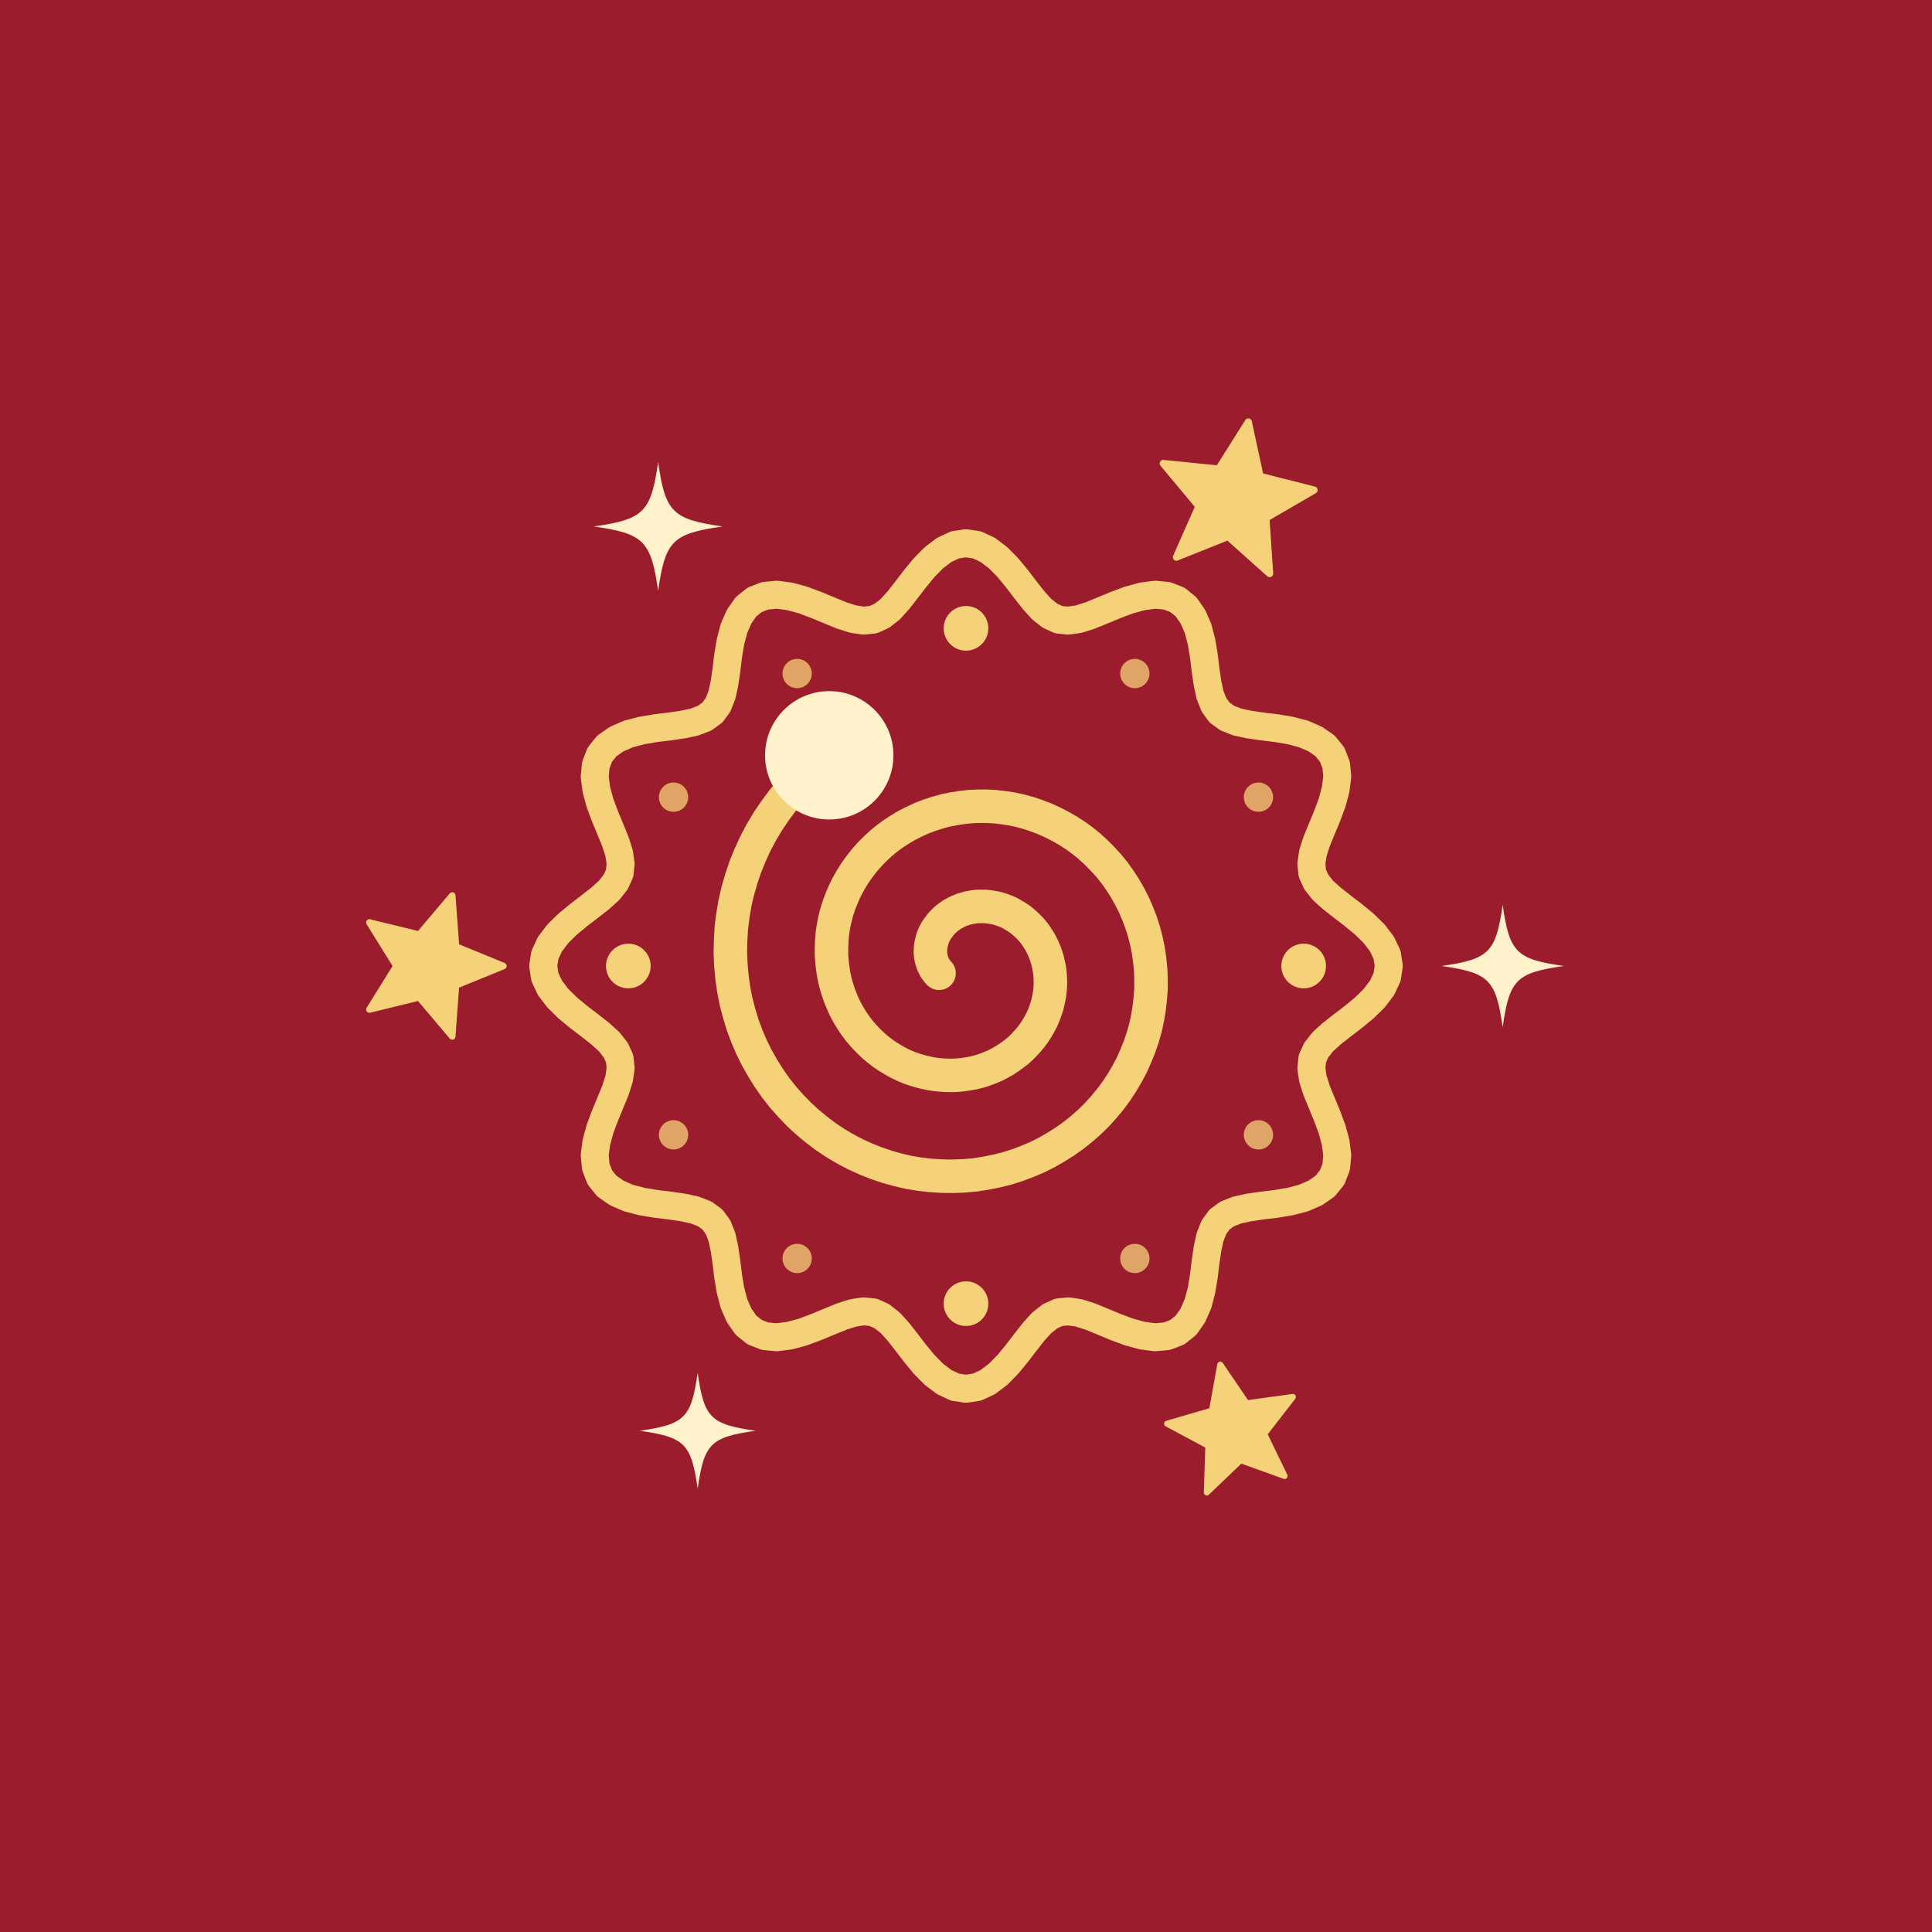
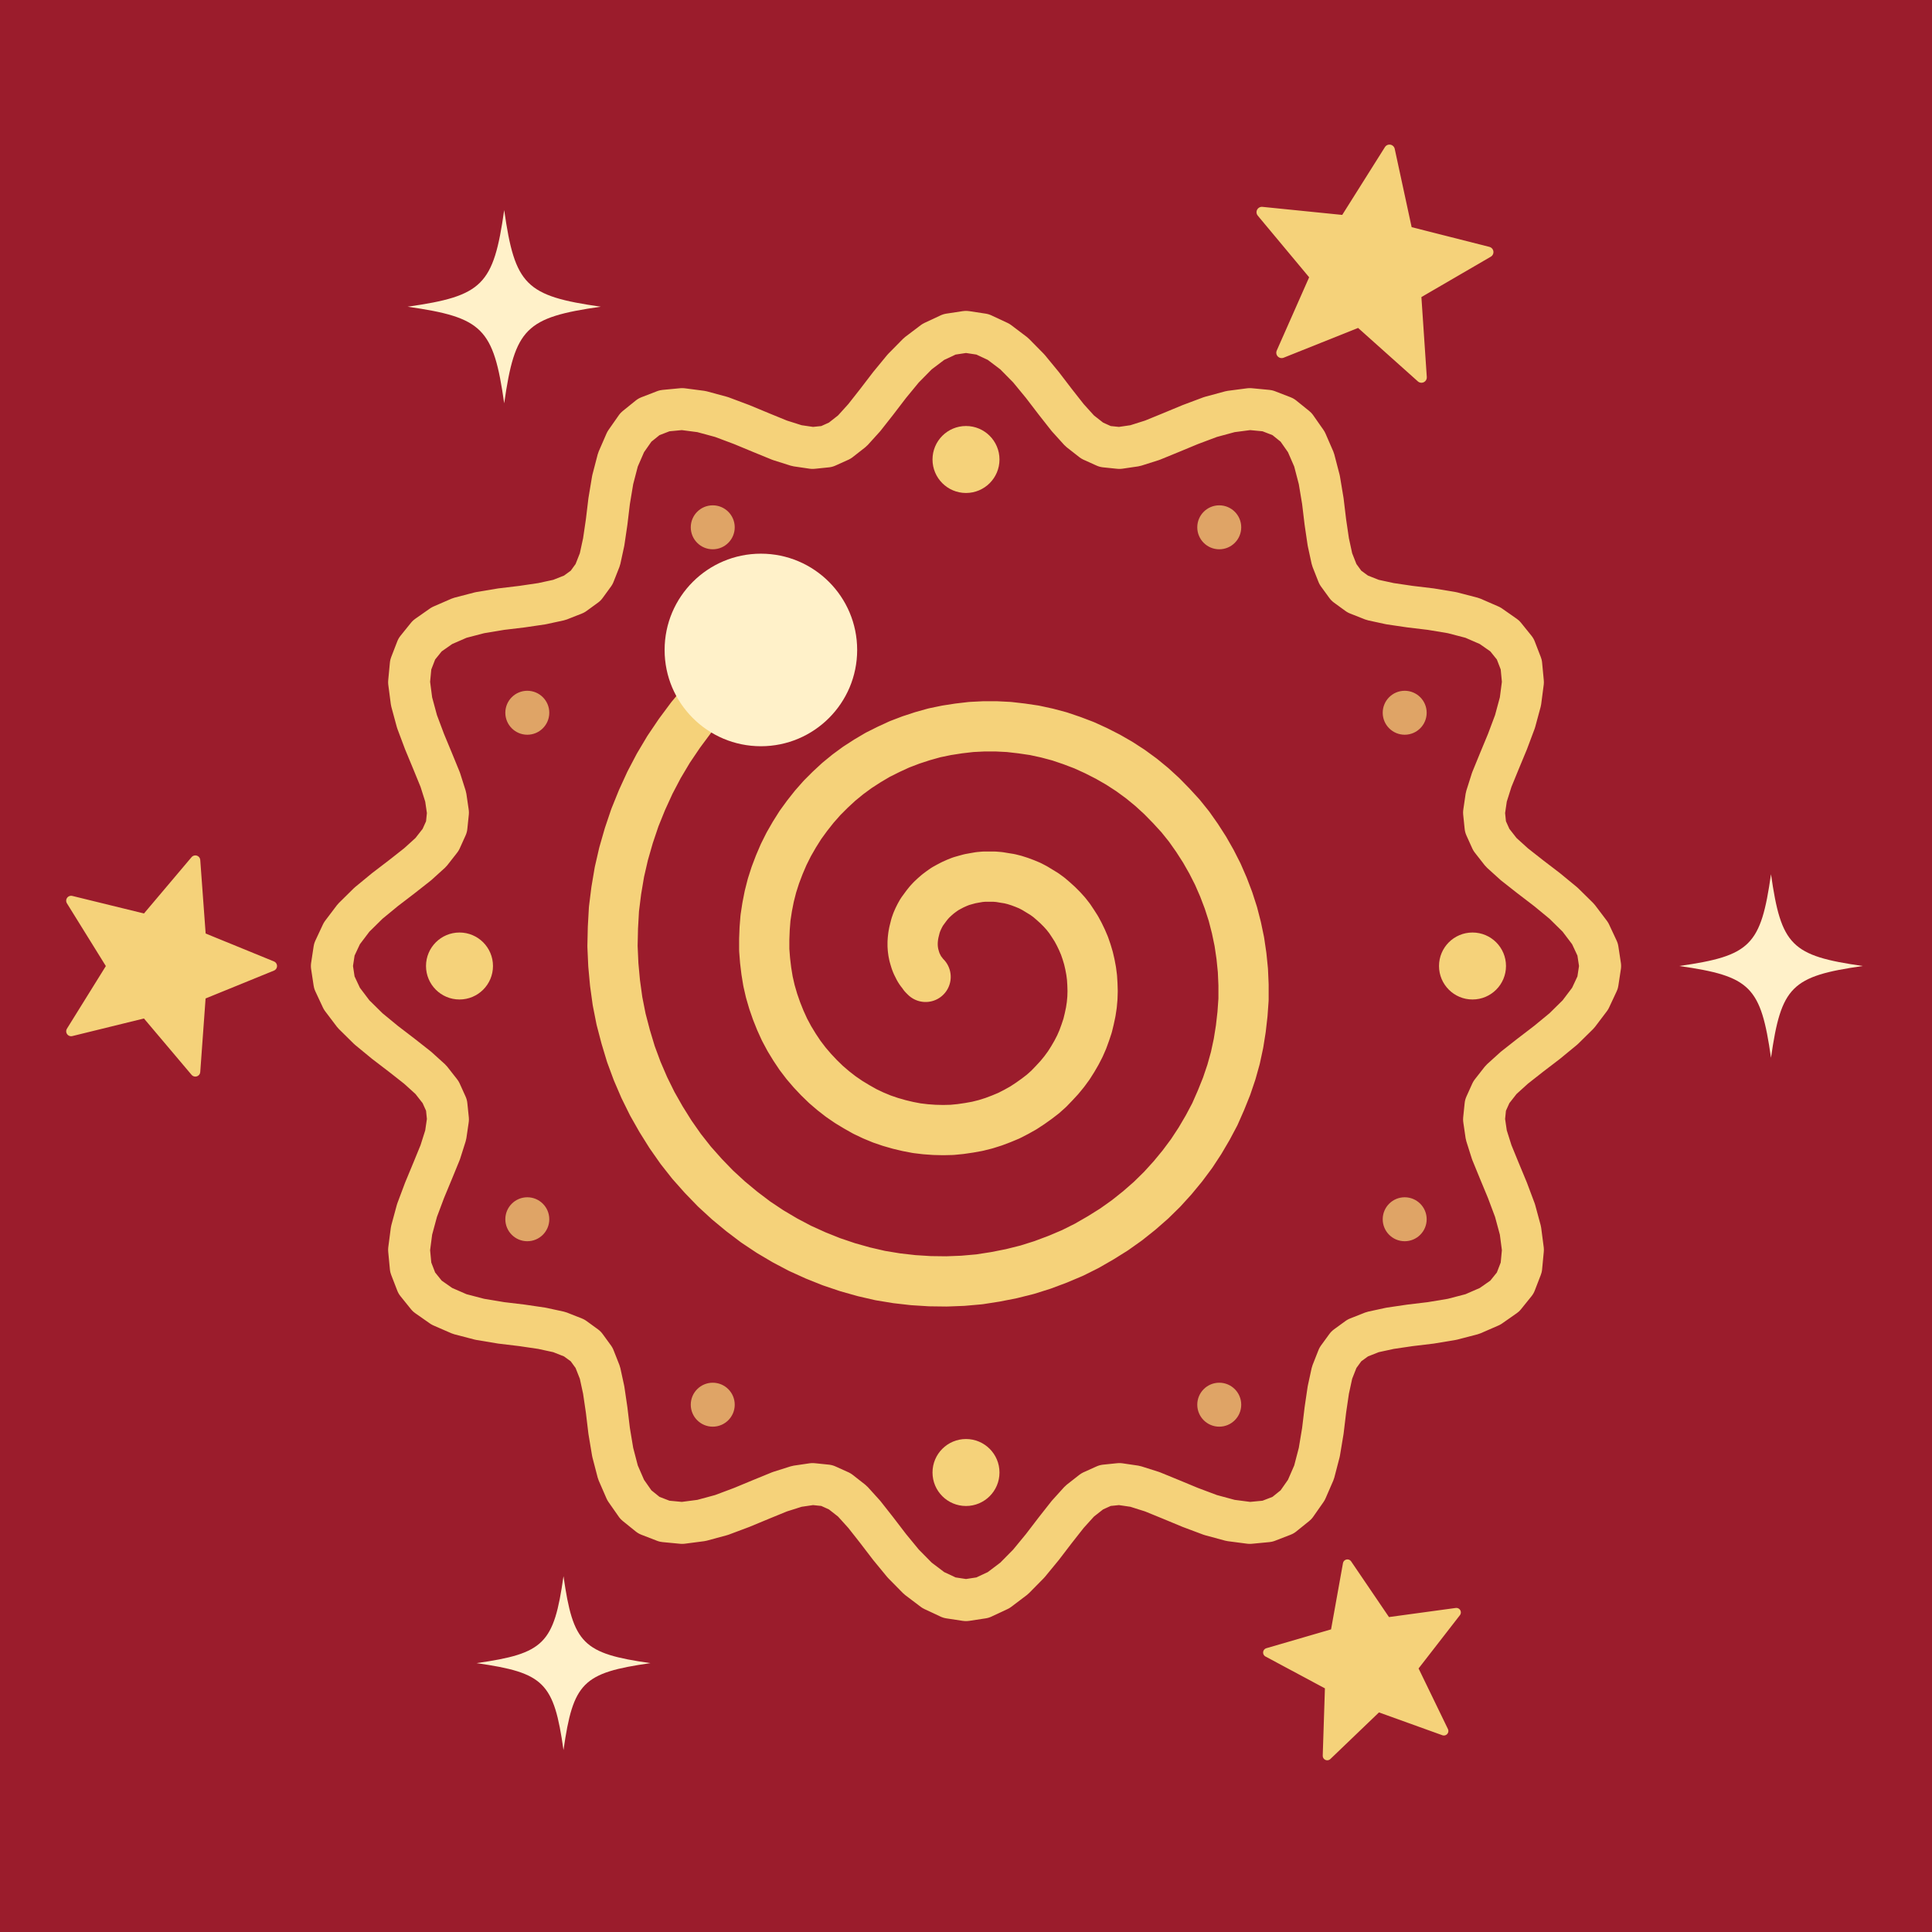
- <svg xmlns="http://www.w3.org/2000/svg" viewBox="0 0 108 108" width="512" height="512">
+ <svg xmlns="http://www.w3.org/2000/svg" viewBox="18 18 72 72" width="512" height="512">
  <rect width="108" height="108" fill="#9B1C2C" />
  <g transform="translate(69.00 28.02) rotate(10) scale(0.5)">
    <path d="M0.00 -9.00 L2.35 -3.24 L8.56 -2.78 L3.80 1.24 L5.29 7.28 L0.00 4.00 L-5.29 7.28 L-3.80 1.24 L-8.56 -2.78 L-2.35 -3.24 Z" fill="#F5D27A" stroke="#F5D27A" stroke-width="0.8" stroke-linejoin="round" />
  </g>
  <g transform="translate(84.00 54.00) rotate(0) scale(0.38)">
    <path d="M0 -9 C1 -2 2 -1 9 0 C2 1 1 2 0 9 C-1 2 -2 1 -9 0 C-2 -1 -1 -2 0 -9 Z" fill="#FFF1C9" />
  </g>
  <g transform="translate(69.00 79.98) rotate(-12) scale(0.42)">
    <path d="M0.00 -9.00 L2.35 -3.24 L8.56 -2.78 L3.80 1.24 L5.29 7.28 L0.00 4.00 L-5.29 7.28 L-3.80 1.24 L-8.56 -2.78 L-2.35 -3.24 Z" fill="#F5D27A" stroke="#F5D27A" stroke-width="0.8" stroke-linejoin="round" />
  </g>
  <g transform="translate(39.00 79.98) rotate(0) scale(0.36)">
    <path d="M0 -9 C1 -2 2 -1 9 0 C2 1 1 2 0 9 C-1 2 -2 1 -9 0 C-2 -1 -1 -2 0 -9 Z" fill="#FFF1C9" />
  </g>
  <g transform="translate(24.00 54.00) rotate(18) scale(0.46)">
    <path d="M0.00 -9.00 L2.35 -3.24 L8.56 -2.78 L3.80 1.24 L5.29 7.28 L0.00 4.00 L-5.29 7.28 L-3.80 1.24 L-8.56 -2.78 L-2.35 -3.24 Z" fill="#F5D27A" stroke="#F5D27A" stroke-width="0.8" stroke-linejoin="round" />
  </g>
  <g transform="translate(36.79 29.43) rotate(0) scale(0.4)">
    <path d="M0 -9 C1 -2 2 -1 9 0 C2 1 1 2 0 9 C-1 2 -2 1 -9 0 C-2 -1 -1 -2 0 -9 Z" fill="#FFF1C9" />
  </g>
  <g transform="translate(54 54) scale(0.78) translate(-54 -54)">
    <path d="M54.00 23.70 L54.79 23.82 L55.56 24.18 L56.30 24.74 L57.00 25.45 L57.65 26.24 L58.27 27.05 L58.86 27.80 L59.43 28.43 L60.03 28.90 L60.65 29.18 L61.33 29.25 L62.08 29.14 L62.90 28.88 L63.78 28.52 L64.72 28.13 L65.68 27.77 L66.64 27.51 L67.56 27.39 L68.40 27.47 L69.15 27.76 L69.77 28.26 L70.26 28.96 L70.63 29.81 L70.88 30.77 L71.05 31.79 L71.17 32.79 L71.31 33.74 L71.49 34.57 L71.77 35.28 L72.17 35.83 L72.72 36.23 L73.43 36.51 L74.26 36.69 L75.21 36.83 L76.21 36.95 L77.23 37.12 L78.19 37.37 L79.04 37.74 L79.74 38.23 L80.24 38.85 L80.53 39.60 L80.61 40.44 L80.49 41.36 L80.23 42.32 L79.87 43.28 L79.48 44.22 L79.12 45.10 L78.86 45.92 L78.75 46.67 L78.82 47.35 L79.10 47.97 L79.57 48.57 L80.20 49.14 L80.95 49.73 L81.76 50.35 L82.55 51.00 L83.26 51.70 L83.82 52.44 L84.18 53.21 L84.30 54.00 L84.18 54.79 L83.82 55.56 L83.26 56.30 L82.55 57.00 L81.76 57.65 L80.95 58.27 L80.20 58.86 L79.57 59.43 L79.10 60.03 L78.82 60.65 L78.75 61.33 L78.86 62.08 L79.12 62.90 L79.48 63.78 L79.87 64.72 L80.23 65.68 L80.49 66.64 L80.61 67.56 L80.53 68.40 L80.24 69.15 L79.74 69.77 L79.04 70.26 L78.19 70.63 L77.23 70.88 L76.21 71.05 L75.21 71.17 L74.26 71.31 L73.43 71.49 L72.72 71.77 L72.17 72.17 L71.77 72.72 L71.49 73.43 L71.31 74.26 L71.17 75.21 L71.05 76.21 L70.88 77.23 L70.63 78.19 L70.26 79.04 L69.77 79.74 L69.15 80.24 L68.40 80.53 L67.56 80.61 L66.64 80.49 L65.68 80.23 L64.72 79.87 L63.78 79.48 L62.90 79.12 L62.08 78.86 L61.33 78.75 L60.65 78.82 L60.03 79.10 L59.43 79.57 L58.86 80.20 L58.27 80.95 L57.65 81.76 L57.00 82.55 L56.30 83.26 L55.56 83.82 L54.79 84.18 L54.00 84.30 L53.21 84.18 L52.44 83.82 L51.70 83.26 L51.00 82.55 L50.35 81.76 L49.73 80.95 L49.14 80.20 L48.57 79.57 L47.97 79.10 L47.35 78.82 L46.67 78.75 L45.92 78.86 L45.10 79.12 L44.22 79.48 L43.28 79.87 L42.32 80.23 L41.36 80.49 L40.44 80.61 L39.60 80.53 L38.85 80.24 L38.23 79.74 L37.74 79.04 L37.37 78.19 L37.12 77.23 L36.95 76.21 L36.83 75.21 L36.69 74.26 L36.51 73.43 L36.23 72.72 L35.83 72.17 L35.28 71.77 L34.57 71.49 L33.74 71.31 L32.79 71.17 L31.79 71.05 L30.77 70.88 L29.81 70.63 L28.96 70.26 L28.26 69.77 L27.76 69.15 L27.47 68.40 L27.39 67.56 L27.51 66.64 L27.77 65.68 L28.13 64.72 L28.52 63.78 L28.88 62.90 L29.14 62.08 L29.25 61.33 L29.18 60.65 L28.90 60.03 L28.43 59.43 L27.80 58.86 L27.05 58.27 L26.24 57.65 L25.45 57.00 L24.74 56.30 L24.18 55.56 L23.82 54.79 L23.70 54.00 L23.82 53.21 L24.18 52.44 L24.74 51.70 L25.45 51.00 L26.24 50.35 L27.05 49.73 L27.80 49.14 L28.43 48.57 L28.90 47.97 L29.18 47.35 L29.25 46.67 L29.14 45.92 L28.88 45.10 L28.52 44.22 L28.13 43.28 L27.77 42.32 L27.51 41.36 L27.39 40.44 L27.47 39.60 L27.76 38.85 L28.26 38.23 L28.96 37.74 L29.81 37.37 L30.77 37.12 L31.79 36.95 L32.79 36.83 L33.74 36.69 L34.57 36.51 L35.28 36.23 L35.83 35.83 L36.23 35.28 L36.51 34.57 L36.69 33.74 L36.83 32.79 L36.95 31.79 L37.12 30.77 L37.37 29.81 L37.74 28.96 L38.23 28.26 L38.85 27.76 L39.60 27.47 L40.44 27.39 L41.36 27.51 L42.32 27.77 L43.28 28.13 L44.22 28.52 L45.10 28.88 L45.92 29.14 L46.67 29.25 L47.35 29.18 L47.97 28.90 L48.57 28.43 L49.14 27.80 L49.73 27.05 L50.35 26.24 L51.00 25.45 L51.70 24.74 L52.44 24.18 L53.21 23.82 Z" fill="none" stroke="#F5D27A" stroke-width="2" stroke-linejoin="round" />
    <circle cx="54" cy="29.8" r="1.60" fill="#F5D27A" opacity="1" />
    <circle cx="66.1" cy="33.04" r="1.05" fill="#F5D27A" opacity="0.75" />
    <circle cx="74.96" cy="41.9" r="1.05" fill="#F5D27A" opacity="0.75" />
    <circle cx="78.2" cy="54" r="1.60" fill="#F5D27A" opacity="1" />
    <circle cx="74.96" cy="66.1" r="1.05" fill="#F5D27A" opacity="0.75" />
    <circle cx="66.1" cy="74.96" r="1.05" fill="#F5D27A" opacity="0.75" />
    <circle cx="54" cy="78.2" r="1.60" fill="#F5D27A" opacity="1" />
    <circle cx="41.9" cy="74.96" r="1.05" fill="#F5D27A" opacity="0.75" />
    <circle cx="33.04" cy="66.1" r="1.05" fill="#F5D27A" opacity="0.75" />
    <circle cx="29.8" cy="54" r="1.60" fill="#F5D27A" opacity="1" />
    <circle cx="33.04" cy="41.9" r="1.05" fill="#F5D27A" opacity="0.75" />
    <circle cx="41.9" cy="33.04" r="1.05" fill="#F5D27A" opacity="0.75" />
    <path d="M52.07 54.52 L51.98 54.43 L51.91 54.33 L51.83 54.23 L51.76 54.12 L51.70 54.00 L51.64 53.88 L51.59 53.75 L51.55 53.62 L51.51 53.48 L51.48 53.33 L51.46 53.18 L51.45 53.03 L51.45 52.87 L51.46 52.72 L51.48 52.55 L51.51 52.39 L51.55 52.23 L51.59 52.07 L51.65 51.90 L51.72 51.74 L51.80 51.58 L51.89 51.42 L52.00 51.27 L52.11 51.12 L52.23 50.97 L52.36 50.83 L52.51 50.69 L52.66 50.56 L52.82 50.44 L52.99 50.32 L53.17 50.22 L53.36 50.12 L53.56 50.03 L53.76 49.95 L53.97 49.89 L54.19 49.83 L54.41 49.79 L54.64 49.75 L54.87 49.73 L55.11 49.73 L55.35 49.73 L55.59 49.75 L55.83 49.79 L56.08 49.83 L56.32 49.89 L56.57 49.97 L56.81 50.06 L57.05 50.16 L57.28 50.28 L57.51 50.42 L57.74 50.56 L57.96 50.72 L58.17 50.90 L58.38 51.09 L58.58 51.29 L58.77 51.50 L58.95 51.73 L59.11 51.97 L59.27 52.22 L59.41 52.48 L59.54 52.75 L59.66 53.03 L59.76 53.32 L59.85 53.62 L59.92 53.92 L59.98 54.24 L60.02 54.55 L60.04 54.87 L60.05 55.20 L60.04 55.53 L60.01 55.86 L59.96 56.19 L59.89 56.52 L59.81 56.85 L59.70 57.18 L59.58 57.51 L59.44 57.83 L59.28 58.14 L59.10 58.45 L58.91 58.75 L58.69 59.05 L58.46 59.33 L58.21 59.60 L57.95 59.87 L57.67 60.12 L57.37 60.35 L57.06 60.57 L56.74 60.78 L56.40 60.97 L56.05 61.15 L55.69 61.30 L55.32 61.44 L54.94 61.56 L54.54 61.66 L54.15 61.73 L53.74 61.79 L53.33 61.83 L52.91 61.84 L52.49 61.83 L52.07 61.80 L51.65 61.75 L51.23 61.67 L50.81 61.57 L50.39 61.45 L49.98 61.31 L49.57 61.14 L49.17 60.95 L48.78 60.73 L48.40 60.50 L48.02 60.24 L47.66 59.96 L47.31 59.66 L46.98 59.34 L46.66 59.00 L46.36 58.65 L46.07 58.27 L45.81 57.88 L45.56 57.47 L45.33 57.04 L45.13 56.60 L44.95 56.15 L44.79 55.69 L44.65 55.21 L44.54 54.73 L44.46 54.24 L44.40 53.74 L44.36 53.23 L44.36 52.72 L44.38 52.21 L44.42 51.70 L44.50 51.18 L44.60 50.67 L44.73 50.16 L44.89 49.66 L45.08 49.16 L45.29 48.67 L45.53 48.19 L45.80 47.72 L46.09 47.26 L46.41 46.82 L46.75 46.39 L47.12 45.97 L47.51 45.58 L47.92 45.20 L48.36 44.84 L48.81 44.51 L49.29 44.20 L49.78 43.91 L50.30 43.65 L50.82 43.41 L51.37 43.20 L51.92 43.02 L52.49 42.86 L53.07 42.74 L53.65 42.65 L54.25 42.58 L54.85 42.55 L55.45 42.55 L56.05 42.58 L56.66 42.65 L57.27 42.74 L57.87 42.87 L58.47 43.03 L59.06 43.23 L59.64 43.45 L60.21 43.71 L60.78 44.00 L61.32 44.31 L61.86 44.66 L62.38 45.04 L62.88 45.45 L63.35 45.88 L63.81 46.35 L64.25 46.83 L64.66 47.34 L65.04 47.88 L65.40 48.44 L65.73 49.02 L66.03 49.61 L66.30 50.23 L66.54 50.86 L66.75 51.51 L66.92 52.17 L67.06 52.84 L67.16 53.52 L67.23 54.21 L67.26 54.90 L67.26 55.60 L67.21 56.30 L67.13 57.00 L67.02 57.69 L66.87 58.39 L66.68 59.07 L66.45 59.75 L66.18 60.42 L65.89 61.08 L65.55 61.72 L65.18 62.35 L64.78 62.96 L64.34 63.55 L63.87 64.12 L63.37 64.67 L62.84 65.19 L62.28 65.68 L61.69 66.15 L61.07 66.59 L60.43 66.99 L59.77 67.37 L59.09 67.71 L58.38 68.01 L57.66 68.28 L56.93 68.51 L56.17 68.70 L55.41 68.85 L54.64 68.97 L53.85 69.04 L53.07 69.07 L52.28 69.06 L51.48 69.01 L50.69 68.92 L49.90 68.79 L49.12 68.61 L48.34 68.39 L47.57 68.13 L46.82 67.83 L46.07 67.49 L45.35 67.11 L44.64 66.69 L43.95 66.23 L43.29 65.73 L42.65 65.20 L42.03 64.63 L41.45 64.03 L40.89 63.40 L40.37 62.74 L39.88 62.04 L39.43 61.32 L39.01 60.58 L38.63 59.81 L38.29 59.02 L37.99 58.21 L37.74 57.38 L37.52 56.54 L37.35 55.68 L37.23 54.81 L37.15 53.94 L37.11 53.05 L37.13 52.17 L37.18 51.28 L37.29 50.40 L37.44 49.51 L37.64 48.64 L37.89 47.77 L38.18 46.91 L38.52 46.07 L38.90 45.24 L39.32 44.44 L39.79 43.65 L40.31 42.88 L40.86 42.14 L41.45 41.43 L42.08 40.75 L42.75 40.10 L43.46 39.48 L44.20 38.90" fill="none" stroke="#F5D27A" stroke-width="2.4" stroke-linecap="round" stroke-linejoin="round" />
    <circle cx="44.2" cy="38.9" r="4.60" fill="#FFF1C9" />
  </g>
</svg>
